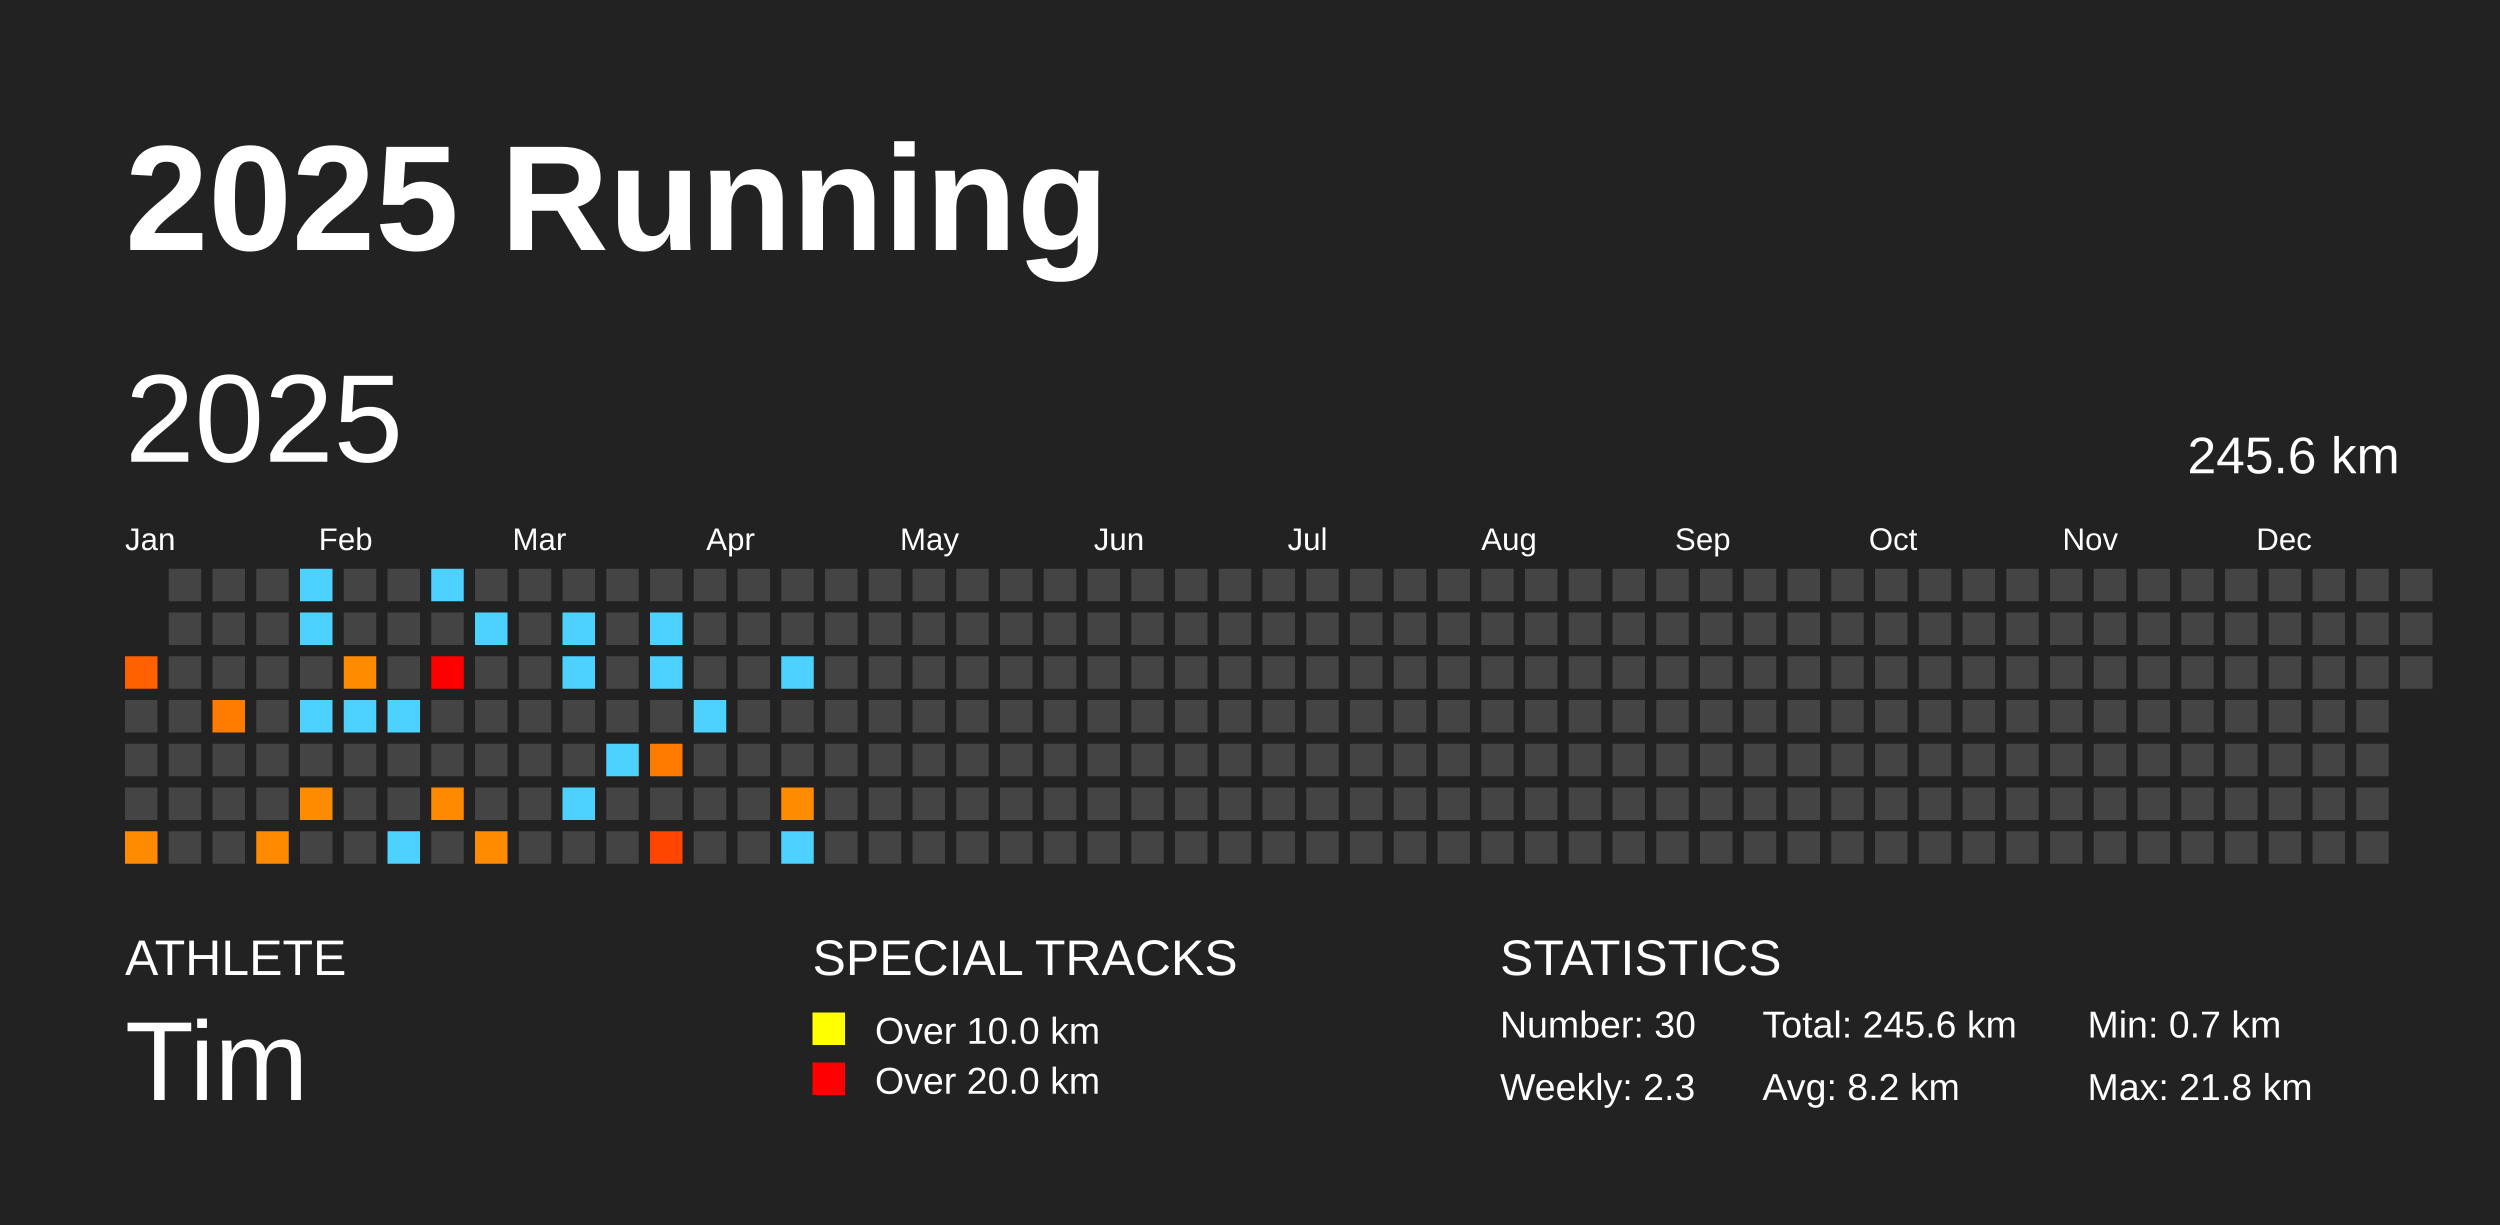
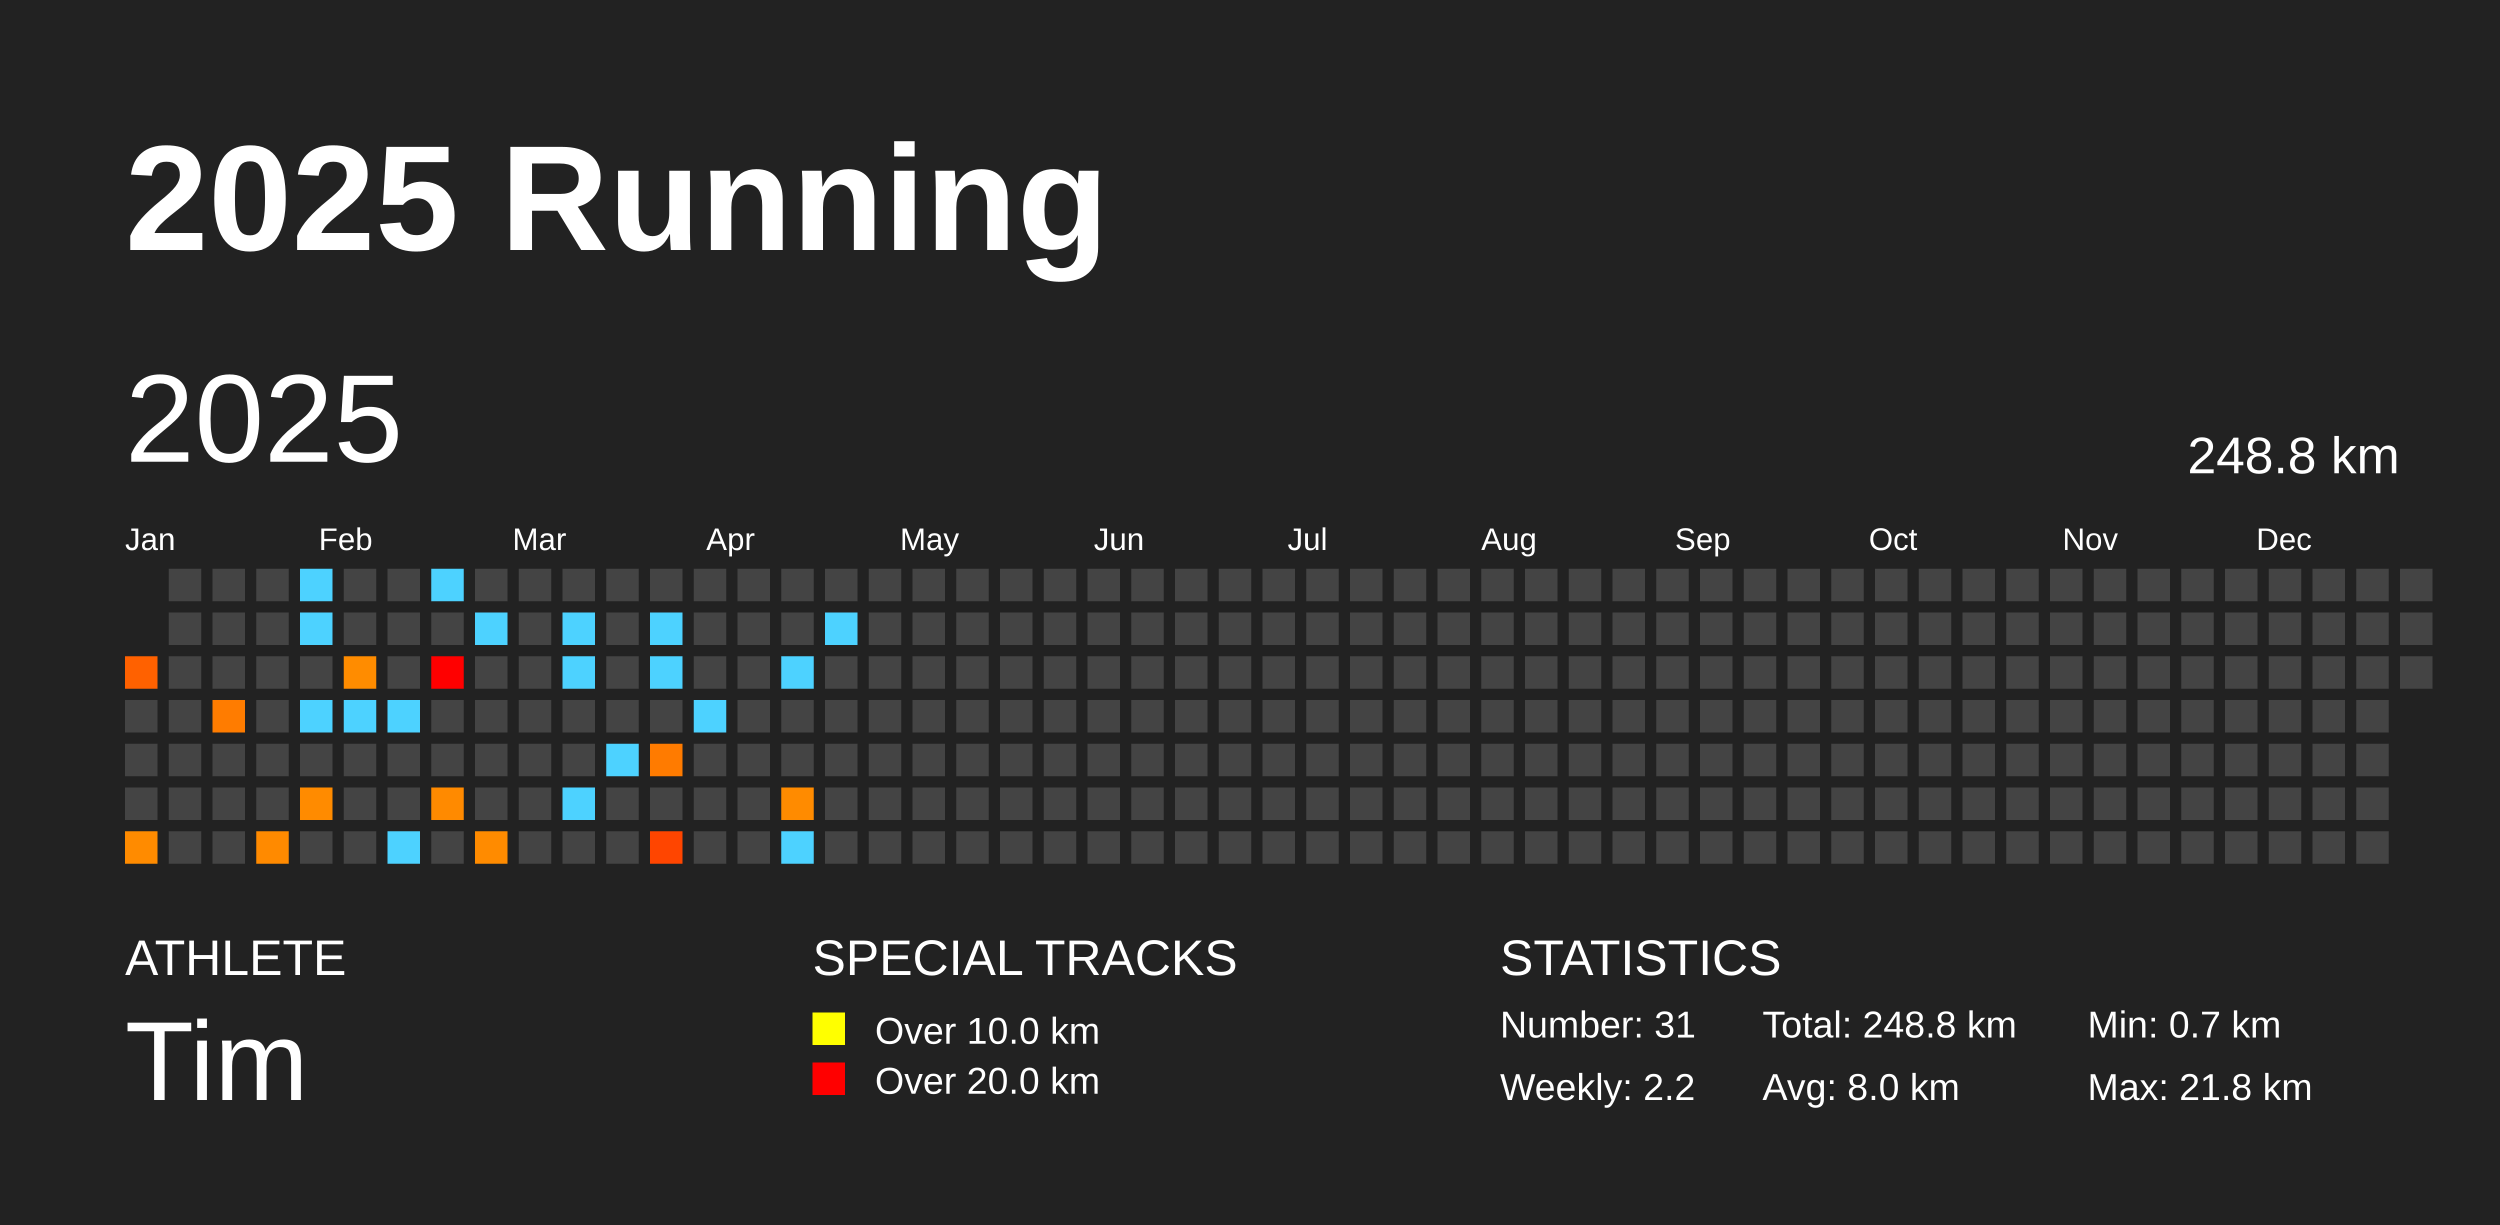
<svg xmlns="http://www.w3.org/2000/svg" baseProfile="full" height="98mm" version="1.1" viewBox="0,0,200,98" width="200mm">
  <defs />
  <rect fill="#222222" height="98" width="200" x="0" y="0" />
  <text fill="#FFFFFF" style="font-size:12px; font-family:Arial; font-weight:bold;" x="10" y="20">2025 Running</text>
  <text fill="#FFFFFF" style="font-size:4px; font-family:Arial" x="10" y="78">ATHLETE</text>
  <text fill="#FFFFFF" style="font-size:9px; font-family:Arial" x="10" y="88">Tim</text>
  <text fill="#FFFFFF" style="font-size:4px; font-family:Arial" x="65" y="78">SPECIAL TRACKS</text>
  <rect fill="yellow" height="2.6" width="2.6" x="65" y="81" />
  <text fill="#FFFFFF" style="font-size:3px; font-family:Arial" x="70" y="83.5">Over 10.0 km</text>
  <rect fill="red" height="2.6" width="2.6" x="65" y="85" />
  <text fill="#FFFFFF" style="font-size:3px; font-family:Arial" x="70" y="87.5">Over 20.0 km</text>
  <text fill="#FFFFFF" style="font-size:4px; font-family:Arial" x="120" y="78">STATISTICS</text>
-   <text fill="#FFFFFF" style="font-size:3px; font-family:Arial" x="120" y="83">Number: 30</text>
-   <text fill="#FFFFFF" style="font-size:3px; font-family:Arial" x="120" y="88">Weekly: 2.3</text>
-   <text fill="#FFFFFF" style="font-size:3px; font-family:Arial" x="141" y="83">Total: 245.6 km</text>
-   <text fill="#FFFFFF" style="font-size:3px; font-family:Arial" x="141" y="88">Avg: 8.2 km</text>
+   <text fill="#FFFFFF" style="font-size:3px; font-family:Arial" x="120" y="83">Number: 31</text>
+   <text fill="#FFFFFF" style="font-size:3px; font-family:Arial" x="120" y="88">Weekly: 2.2</text>
+   <text fill="#FFFFFF" style="font-size:3px; font-family:Arial" x="141" y="83">Total: 248.8 km</text>
+   <text fill="#FFFFFF" style="font-size:3px; font-family:Arial" x="141" y="88">Avg: 8.0 km</text>
  <text fill="#FFFFFF" style="font-size:3px; font-family:Arial" x="167" y="83">Min: 0.7 km</text>
  <text fill="#FFFFFF" style="font-size:3px; font-family:Arial" x="167" y="88">Max: 21.8 km</text>
  <text dominant-baseline="hanging" fill="#FFFFFF" style="font-size:10.0px; font-family:Arial;" x="10" y="30">2025</text>
-   <text dominant-baseline="hanging" fill="#FFFFFF" style="font-size:4.125px; font-family:Arial;" x="175" y="35">245.6 km</text>
+   <text dominant-baseline="hanging" fill="#FFFFFF" style="font-size:4.125px; font-family:Arial;" x="175" y="35">248.8 km</text>
  <text fill="#FFFFFF" style="font-size:2.5px; font-family:Arial" x="10.0" y="44">Jan</text>
  <text fill="#FFFFFF" style="font-size:2.5px; font-family:Arial" x="25.5" y="44">Feb</text>
  <text fill="#FFFFFF" style="font-size:2.5px; font-family:Arial" x="41.0" y="44">Mar</text>
  <text fill="#FFFFFF" style="font-size:2.5px; font-family:Arial" x="56.5" y="44">Apr</text>
  <text fill="#FFFFFF" style="font-size:2.5px; font-family:Arial" x="72.0" y="44">May</text>
  <text fill="#FFFFFF" style="font-size:2.5px; font-family:Arial" x="87.5" y="44">Jun</text>
  <text fill="#FFFFFF" style="font-size:2.5px; font-family:Arial" x="103.0" y="44">Jul</text>
  <text fill="#FFFFFF" style="font-size:2.5px; font-family:Arial" x="118.5" y="44">Aug</text>
  <text fill="#FFFFFF" style="font-size:2.5px; font-family:Arial" x="134.0" y="44">Sep</text>
  <text fill="#FFFFFF" style="font-size:2.5px; font-family:Arial" x="149.5" y="44">Oct</text>
  <text fill="#FFFFFF" style="font-size:2.5px; font-family:Arial" x="165.0" y="44">Nov</text>
  <text fill="#FFFFFF" style="font-size:2.5px; font-family:Arial" x="180.5" y="44">Dec</text>
  <rect fill="#ff6100" height="2.6" width="2.6" x="10.0" y="52.5" />
  <rect fill="#444444" height="2.6" width="2.6" x="10.0" y="56.0" />
  <rect fill="#444444" height="2.6" width="2.6" x="10.0" y="59.5" />
  <rect fill="#444444" height="2.6" width="2.6" x="10.0" y="63.0" />
  <rect fill="#ff8b00" height="2.6" width="2.6" x="10.0" y="66.5" />
  <rect fill="#444444" height="2.6" width="2.6" x="13.5" y="45.5" />
  <rect fill="#444444" height="2.6" width="2.6" x="13.5" y="49.0" />
  <rect fill="#444444" height="2.6" width="2.6" x="13.5" y="52.5" />
  <rect fill="#444444" height="2.6" width="2.6" x="13.5" y="56.0" />
  <rect fill="#444444" height="2.6" width="2.6" x="13.5" y="59.5" />
  <rect fill="#444444" height="2.6" width="2.6" x="13.5" y="63.0" />
  <rect fill="#444444" height="2.6" width="2.6" x="13.5" y="66.5" />
  <rect fill="#444444" height="2.6" width="2.6" x="17.0" y="45.5" />
  <rect fill="#444444" height="2.6" width="2.6" x="17.0" y="49.0" />
  <rect fill="#444444" height="2.6" width="2.6" x="17.0" y="52.5" />
  <rect fill="#ff7c00" height="2.6" width="2.6" x="17.0" y="56.0" />
  <rect fill="#444444" height="2.6" width="2.6" x="17.0" y="59.5" />
  <rect fill="#444444" height="2.6" width="2.6" x="17.0" y="63.0" />
  <rect fill="#444444" height="2.6" width="2.6" x="17.0" y="66.5" />
  <rect fill="#444444" height="2.6" width="2.6" x="20.5" y="45.5" />
  <rect fill="#444444" height="2.6" width="2.6" x="20.5" y="49.0" />
  <rect fill="#444444" height="2.6" width="2.6" x="20.5" y="52.5" />
  <rect fill="#444444" height="2.6" width="2.6" x="20.5" y="56.0" />
  <rect fill="#444444" height="2.6" width="2.6" x="20.5" y="59.5" />
  <rect fill="#444444" height="2.6" width="2.6" x="20.5" y="63.0" />
  <rect fill="#ff8a00" height="2.6" width="2.6" x="20.5" y="66.5" />
  <rect fill="#4dd2ff" height="2.6" width="2.6" x="24.0" y="45.5" />
  <rect fill="#4dd2ff" height="2.6" width="2.6" x="24.0" y="49.0" />
  <rect fill="#444444" height="2.6" width="2.6" x="24.0" y="52.5" />
  <rect fill="#4dd2ff" height="2.6" width="2.6" x="24.0" y="56.0" />
  <rect fill="#444444" height="2.6" width="2.6" x="24.0" y="59.5" />
  <rect fill="#ff8b00" height="2.6" width="2.6" x="24.0" y="63.0" />
  <rect fill="#444444" height="2.6" width="2.6" x="24.0" y="66.5" />
  <rect fill="#444444" height="2.6" width="2.6" x="27.5" y="45.5" />
  <rect fill="#444444" height="2.6" width="2.6" x="27.5" y="49.0" />
  <rect fill="#ff8c00" height="2.6" width="2.6" x="27.5" y="52.5" />
  <rect fill="#4dd2ff" height="2.6" width="2.6" x="27.5" y="56.0" />
  <rect fill="#444444" height="2.6" width="2.6" x="27.5" y="59.5" />
  <rect fill="#444444" height="2.6" width="2.6" x="27.5" y="63.0" />
  <rect fill="#444444" height="2.6" width="2.6" x="27.5" y="66.5" />
  <rect fill="#444444" height="2.6" width="2.6" x="31.0" y="45.5" />
  <rect fill="#444444" height="2.6" width="2.6" x="31.0" y="49.0" />
  <rect fill="#444444" height="2.6" width="2.6" x="31.0" y="52.5" />
  <rect fill="#4dd2ff" height="2.6" width="2.6" x="31.0" y="56.0" />
  <rect fill="#444444" height="2.6" width="2.6" x="31.0" y="59.5" />
  <rect fill="#444444" height="2.6" width="2.6" x="31.0" y="63.0" />
  <rect fill="#4dd2ff" height="2.6" width="2.6" x="31.0" y="66.5" />
  <rect fill="#4dd2ff" height="2.6" width="2.6" x="34.5" y="45.5" />
  <rect fill="#444444" height="2.6" width="2.6" x="34.5" y="49.0" />
  <rect fill="red" height="2.6" width="2.6" x="34.5" y="52.5" />
  <rect fill="#444444" height="2.6" width="2.6" x="34.5" y="56.0" />
  <rect fill="#444444" height="2.6" width="2.6" x="34.5" y="59.5" />
  <rect fill="#ff8a00" height="2.6" width="2.6" x="34.5" y="63.0" />
  <rect fill="#444444" height="2.6" width="2.6" x="34.5" y="66.5" />
  <rect fill="#444444" height="2.6" width="2.6" x="38.0" y="45.5" />
  <rect fill="#4dd2ff" height="2.6" width="2.6" x="38.0" y="49.0" />
  <rect fill="#444444" height="2.6" width="2.6" x="38.0" y="52.5" />
  <rect fill="#444444" height="2.6" width="2.6" x="38.0" y="56.0" />
  <rect fill="#444444" height="2.6" width="2.6" x="38.0" y="59.5" />
  <rect fill="#444444" height="2.6" width="2.6" x="38.0" y="63.0" />
  <rect fill="#ff8b00" height="2.6" width="2.6" x="38.0" y="66.5" />
  <rect fill="#444444" height="2.6" width="2.6" x="41.5" y="45.5" />
  <rect fill="#444444" height="2.6" width="2.6" x="41.5" y="49.0" />
  <rect fill="#444444" height="2.6" width="2.6" x="41.5" y="52.5" />
  <rect fill="#444444" height="2.6" width="2.6" x="41.5" y="56.0" />
  <rect fill="#444444" height="2.6" width="2.6" x="41.5" y="59.5" />
  <rect fill="#444444" height="2.6" width="2.6" x="41.5" y="63.0" />
  <rect fill="#444444" height="2.6" width="2.6" x="41.5" y="66.5" />
  <rect fill="#444444" height="2.6" width="2.6" x="45.0" y="45.5" />
  <rect fill="#4dd2ff" height="2.6" width="2.6" x="45.0" y="49.0" />
  <rect fill="#4dd2ff" height="2.6" width="2.6" x="45.0" y="52.5" />
  <rect fill="#444444" height="2.6" width="2.6" x="45.0" y="56.0" />
  <rect fill="#444444" height="2.6" width="2.6" x="45.0" y="59.5" />
  <rect fill="#4dd2ff" height="2.6" width="2.6" x="45.0" y="63.0" />
  <rect fill="#444444" height="2.6" width="2.6" x="45.0" y="66.5" />
  <rect fill="#444444" height="2.6" width="2.6" x="48.5" y="45.5" />
  <rect fill="#444444" height="2.6" width="2.6" x="48.5" y="49.0" />
  <rect fill="#444444" height="2.6" width="2.6" x="48.5" y="52.5" />
  <rect fill="#444444" height="2.6" width="2.6" x="48.5" y="56.0" />
  <rect fill="#4dd2ff" height="2.6" width="2.6" x="48.5" y="59.5" />
  <rect fill="#444444" height="2.6" width="2.6" x="48.5" y="63.0" />
  <rect fill="#444444" height="2.6" width="2.6" x="48.5" y="66.5" />
  <rect fill="#444444" height="2.6" width="2.6" x="52.0" y="45.5" />
  <rect fill="#4dd2ff" height="2.6" width="2.6" x="52.0" y="49.0" />
  <rect fill="#4dd2ff" height="2.6" width="2.6" x="52.0" y="52.5" />
  <rect fill="#444444" height="2.6" width="2.6" x="52.0" y="56.0" />
  <rect fill="#ff7b00" height="2.6" width="2.6" x="52.0" y="59.5" />
  <rect fill="#444444" height="2.6" width="2.6" x="52.0" y="63.0" />
  <rect fill="#ff4500" height="2.6" width="2.6" x="52.0" y="66.5" />
  <rect fill="#444444" height="2.6" width="2.6" x="55.5" y="45.5" />
  <rect fill="#444444" height="2.6" width="2.6" x="55.5" y="49.0" />
  <rect fill="#444444" height="2.6" width="2.6" x="55.5" y="52.5" />
  <rect fill="#4dd2ff" height="2.6" width="2.6" x="55.5" y="56.0" />
  <rect fill="#444444" height="2.6" width="2.6" x="55.5" y="59.5" />
  <rect fill="#444444" height="2.6" width="2.6" x="55.5" y="63.0" />
  <rect fill="#444444" height="2.6" width="2.6" x="55.5" y="66.5" />
  <rect fill="#444444" height="2.6" width="2.6" x="59.0" y="45.5" />
  <rect fill="#444444" height="2.6" width="2.6" x="59.0" y="49.0" />
  <rect fill="#444444" height="2.6" width="2.6" x="59.0" y="52.5" />
  <rect fill="#444444" height="2.6" width="2.6" x="59.0" y="56.0" />
  <rect fill="#444444" height="2.6" width="2.6" x="59.0" y="59.5" />
  <rect fill="#444444" height="2.6" width="2.6" x="59.0" y="63.0" />
  <rect fill="#444444" height="2.6" width="2.6" x="59.0" y="66.5" />
  <rect fill="#444444" height="2.6" width="2.6" x="62.5" y="45.5" />
  <rect fill="#444444" height="2.6" width="2.6" x="62.5" y="49.0" />
  <rect fill="#4dd2ff" height="2.6" width="2.6" x="62.5" y="52.5" />
  <rect fill="#444444" height="2.6" width="2.6" x="62.5" y="56.0" />
  <rect fill="#444444" height="2.6" width="2.6" x="62.5" y="59.5" />
  <rect fill="#ff8b00" height="2.6" width="2.6" x="62.5" y="63.0" />
  <rect fill="#4dd2ff" height="2.6" width="2.6" x="62.5" y="66.5" />
  <rect fill="#444444" height="2.6" width="2.6" x="66.0" y="45.5" />
-   <rect fill="#444444" height="2.6" width="2.6" x="66.0" y="49.0" />
+   <rect fill="#4dd2ff" height="2.6" width="2.6" x="66.0" y="49.0" />
  <rect fill="#444444" height="2.6" width="2.6" x="66.0" y="52.5" />
  <rect fill="#444444" height="2.6" width="2.6" x="66.0" y="56.0" />
  <rect fill="#444444" height="2.6" width="2.6" x="66.0" y="59.5" />
  <rect fill="#444444" height="2.6" width="2.6" x="66.0" y="63.0" />
  <rect fill="#444444" height="2.6" width="2.6" x="66.0" y="66.5" />
  <rect fill="#444444" height="2.6" width="2.6" x="69.5" y="45.5" />
  <rect fill="#444444" height="2.6" width="2.6" x="69.5" y="49.0" />
  <rect fill="#444444" height="2.6" width="2.6" x="69.5" y="52.5" />
  <rect fill="#444444" height="2.6" width="2.6" x="69.5" y="56.0" />
  <rect fill="#444444" height="2.6" width="2.6" x="69.5" y="59.5" />
  <rect fill="#444444" height="2.6" width="2.6" x="69.5" y="63.0" />
  <rect fill="#444444" height="2.6" width="2.6" x="69.5" y="66.5" />
  <rect fill="#444444" height="2.6" width="2.6" x="73.0" y="45.5" />
  <rect fill="#444444" height="2.6" width="2.6" x="73.0" y="49.0" />
  <rect fill="#444444" height="2.6" width="2.6" x="73.0" y="52.5" />
  <rect fill="#444444" height="2.6" width="2.6" x="73.0" y="56.0" />
  <rect fill="#444444" height="2.6" width="2.6" x="73.0" y="59.5" />
  <rect fill="#444444" height="2.6" width="2.6" x="73.0" y="63.0" />
  <rect fill="#444444" height="2.6" width="2.6" x="73.0" y="66.5" />
  <rect fill="#444444" height="2.6" width="2.6" x="76.5" y="45.5" />
  <rect fill="#444444" height="2.6" width="2.6" x="76.5" y="49.0" />
  <rect fill="#444444" height="2.6" width="2.6" x="76.5" y="52.5" />
  <rect fill="#444444" height="2.6" width="2.6" x="76.5" y="56.0" />
  <rect fill="#444444" height="2.6" width="2.6" x="76.5" y="59.5" />
  <rect fill="#444444" height="2.6" width="2.6" x="76.5" y="63.0" />
  <rect fill="#444444" height="2.6" width="2.6" x="76.5" y="66.5" />
  <rect fill="#444444" height="2.6" width="2.6" x="80.0" y="45.5" />
  <rect fill="#444444" height="2.6" width="2.6" x="80.0" y="49.0" />
  <rect fill="#444444" height="2.6" width="2.6" x="80.0" y="52.5" />
  <rect fill="#444444" height="2.6" width="2.6" x="80.0" y="56.0" />
  <rect fill="#444444" height="2.6" width="2.6" x="80.0" y="59.5" />
  <rect fill="#444444" height="2.6" width="2.6" x="80.0" y="63.0" />
  <rect fill="#444444" height="2.6" width="2.6" x="80.0" y="66.5" />
  <rect fill="#444444" height="2.6" width="2.6" x="83.5" y="45.5" />
  <rect fill="#444444" height="2.6" width="2.6" x="83.5" y="49.0" />
  <rect fill="#444444" height="2.6" width="2.6" x="83.5" y="52.5" />
  <rect fill="#444444" height="2.6" width="2.6" x="83.5" y="56.0" />
  <rect fill="#444444" height="2.6" width="2.6" x="83.5" y="59.5" />
  <rect fill="#444444" height="2.6" width="2.6" x="83.5" y="63.0" />
  <rect fill="#444444" height="2.6" width="2.6" x="83.5" y="66.5" />
  <rect fill="#444444" height="2.6" width="2.6" x="87.0" y="45.5" />
  <rect fill="#444444" height="2.6" width="2.6" x="87.0" y="49.0" />
  <rect fill="#444444" height="2.6" width="2.6" x="87.0" y="52.5" />
  <rect fill="#444444" height="2.6" width="2.6" x="87.0" y="56.0" />
  <rect fill="#444444" height="2.6" width="2.6" x="87.0" y="59.5" />
  <rect fill="#444444" height="2.6" width="2.6" x="87.0" y="63.0" />
  <rect fill="#444444" height="2.6" width="2.6" x="87.0" y="66.5" />
  <rect fill="#444444" height="2.6" width="2.6" x="90.5" y="45.5" />
  <rect fill="#444444" height="2.6" width="2.6" x="90.5" y="49.0" />
  <rect fill="#444444" height="2.6" width="2.6" x="90.5" y="52.5" />
  <rect fill="#444444" height="2.6" width="2.6" x="90.5" y="56.0" />
  <rect fill="#444444" height="2.6" width="2.6" x="90.5" y="59.5" />
  <rect fill="#444444" height="2.6" width="2.6" x="90.5" y="63.0" />
  <rect fill="#444444" height="2.6" width="2.6" x="90.5" y="66.5" />
  <rect fill="#444444" height="2.6" width="2.6" x="94.0" y="45.5" />
  <rect fill="#444444" height="2.6" width="2.6" x="94.0" y="49.0" />
  <rect fill="#444444" height="2.6" width="2.6" x="94.0" y="52.5" />
  <rect fill="#444444" height="2.6" width="2.6" x="94.0" y="56.0" />
  <rect fill="#444444" height="2.6" width="2.6" x="94.0" y="59.5" />
  <rect fill="#444444" height="2.6" width="2.6" x="94.0" y="63.0" />
  <rect fill="#444444" height="2.6" width="2.6" x="94.0" y="66.5" />
  <rect fill="#444444" height="2.6" width="2.6" x="97.5" y="45.5" />
  <rect fill="#444444" height="2.6" width="2.6" x="97.5" y="49.0" />
  <rect fill="#444444" height="2.6" width="2.6" x="97.5" y="52.5" />
  <rect fill="#444444" height="2.6" width="2.6" x="97.5" y="56.0" />
  <rect fill="#444444" height="2.6" width="2.6" x="97.5" y="59.5" />
  <rect fill="#444444" height="2.6" width="2.6" x="97.5" y="63.0" />
  <rect fill="#444444" height="2.6" width="2.6" x="97.5" y="66.5" />
  <rect fill="#444444" height="2.6" width="2.6" x="101.0" y="45.5" />
  <rect fill="#444444" height="2.6" width="2.6" x="101.0" y="49.0" />
  <rect fill="#444444" height="2.6" width="2.6" x="101.0" y="52.5" />
  <rect fill="#444444" height="2.6" width="2.6" x="101.0" y="56.0" />
  <rect fill="#444444" height="2.6" width="2.6" x="101.0" y="59.5" />
  <rect fill="#444444" height="2.6" width="2.6" x="101.0" y="63.0" />
  <rect fill="#444444" height="2.6" width="2.6" x="101.0" y="66.5" />
  <rect fill="#444444" height="2.6" width="2.6" x="104.5" y="45.5" />
  <rect fill="#444444" height="2.6" width="2.6" x="104.5" y="49.0" />
  <rect fill="#444444" height="2.6" width="2.6" x="104.5" y="52.5" />
  <rect fill="#444444" height="2.6" width="2.6" x="104.5" y="56.0" />
  <rect fill="#444444" height="2.6" width="2.6" x="104.5" y="59.5" />
  <rect fill="#444444" height="2.6" width="2.6" x="104.5" y="63.0" />
  <rect fill="#444444" height="2.6" width="2.6" x="104.5" y="66.5" />
  <rect fill="#444444" height="2.6" width="2.6" x="108.0" y="45.5" />
  <rect fill="#444444" height="2.6" width="2.6" x="108.0" y="49.0" />
  <rect fill="#444444" height="2.6" width="2.6" x="108.0" y="52.5" />
  <rect fill="#444444" height="2.6" width="2.6" x="108.0" y="56.0" />
  <rect fill="#444444" height="2.6" width="2.6" x="108.0" y="59.5" />
  <rect fill="#444444" height="2.6" width="2.6" x="108.0" y="63.0" />
  <rect fill="#444444" height="2.6" width="2.6" x="108.0" y="66.5" />
  <rect fill="#444444" height="2.6" width="2.6" x="111.5" y="45.5" />
  <rect fill="#444444" height="2.6" width="2.6" x="111.5" y="49.0" />
  <rect fill="#444444" height="2.6" width="2.6" x="111.5" y="52.5" />
  <rect fill="#444444" height="2.6" width="2.6" x="111.5" y="56.0" />
  <rect fill="#444444" height="2.6" width="2.6" x="111.5" y="59.5" />
  <rect fill="#444444" height="2.6" width="2.6" x="111.5" y="63.0" />
  <rect fill="#444444" height="2.6" width="2.6" x="111.5" y="66.5" />
  <rect fill="#444444" height="2.6" width="2.6" x="115.0" y="45.5" />
  <rect fill="#444444" height="2.6" width="2.6" x="115.0" y="49.0" />
  <rect fill="#444444" height="2.6" width="2.6" x="115.0" y="52.5" />
  <rect fill="#444444" height="2.6" width="2.6" x="115.0" y="56.0" />
  <rect fill="#444444" height="2.6" width="2.6" x="115.0" y="59.5" />
  <rect fill="#444444" height="2.6" width="2.6" x="115.0" y="63.0" />
  <rect fill="#444444" height="2.6" width="2.6" x="115.0" y="66.5" />
  <rect fill="#444444" height="2.6" width="2.6" x="118.5" y="45.5" />
  <rect fill="#444444" height="2.6" width="2.6" x="118.5" y="49.0" />
  <rect fill="#444444" height="2.6" width="2.6" x="118.5" y="52.5" />
  <rect fill="#444444" height="2.6" width="2.6" x="118.5" y="56.0" />
  <rect fill="#444444" height="2.6" width="2.6" x="118.5" y="59.5" />
  <rect fill="#444444" height="2.6" width="2.6" x="118.5" y="63.0" />
  <rect fill="#444444" height="2.6" width="2.6" x="118.5" y="66.5" />
  <rect fill="#444444" height="2.6" width="2.6" x="122.0" y="45.5" />
  <rect fill="#444444" height="2.6" width="2.6" x="122.0" y="49.0" />
  <rect fill="#444444" height="2.6" width="2.6" x="122.0" y="52.5" />
  <rect fill="#444444" height="2.6" width="2.6" x="122.0" y="56.0" />
  <rect fill="#444444" height="2.6" width="2.6" x="122.0" y="59.5" />
  <rect fill="#444444" height="2.6" width="2.6" x="122.0" y="63.0" />
  <rect fill="#444444" height="2.6" width="2.6" x="122.0" y="66.5" />
  <rect fill="#444444" height="2.6" width="2.6" x="125.5" y="45.5" />
  <rect fill="#444444" height="2.6" width="2.6" x="125.5" y="49.0" />
  <rect fill="#444444" height="2.6" width="2.6" x="125.5" y="52.5" />
  <rect fill="#444444" height="2.6" width="2.6" x="125.5" y="56.0" />
  <rect fill="#444444" height="2.6" width="2.6" x="125.5" y="59.5" />
  <rect fill="#444444" height="2.6" width="2.6" x="125.5" y="63.0" />
  <rect fill="#444444" height="2.6" width="2.6" x="125.5" y="66.5" />
  <rect fill="#444444" height="2.6" width="2.6" x="129.0" y="45.5" />
  <rect fill="#444444" height="2.6" width="2.6" x="129.0" y="49.0" />
  <rect fill="#444444" height="2.6" width="2.6" x="129.0" y="52.5" />
  <rect fill="#444444" height="2.6" width="2.6" x="129.0" y="56.0" />
  <rect fill="#444444" height="2.6" width="2.6" x="129.0" y="59.5" />
  <rect fill="#444444" height="2.6" width="2.6" x="129.0" y="63.0" />
  <rect fill="#444444" height="2.6" width="2.6" x="129.0" y="66.5" />
  <rect fill="#444444" height="2.6" width="2.6" x="132.5" y="45.5" />
  <rect fill="#444444" height="2.6" width="2.6" x="132.5" y="49.0" />
  <rect fill="#444444" height="2.6" width="2.6" x="132.5" y="52.5" />
  <rect fill="#444444" height="2.6" width="2.6" x="132.5" y="56.0" />
  <rect fill="#444444" height="2.6" width="2.6" x="132.5" y="59.5" />
  <rect fill="#444444" height="2.6" width="2.6" x="132.5" y="63.0" />
  <rect fill="#444444" height="2.6" width="2.6" x="132.5" y="66.5" />
  <rect fill="#444444" height="2.6" width="2.6" x="136.0" y="45.5" />
  <rect fill="#444444" height="2.6" width="2.6" x="136.0" y="49.0" />
  <rect fill="#444444" height="2.6" width="2.6" x="136.0" y="52.5" />
  <rect fill="#444444" height="2.6" width="2.6" x="136.0" y="56.0" />
  <rect fill="#444444" height="2.6" width="2.6" x="136.0" y="59.5" />
  <rect fill="#444444" height="2.6" width="2.6" x="136.0" y="63.0" />
  <rect fill="#444444" height="2.6" width="2.6" x="136.0" y="66.5" />
  <rect fill="#444444" height="2.6" width="2.6" x="139.5" y="45.5" />
  <rect fill="#444444" height="2.6" width="2.6" x="139.5" y="49.0" />
  <rect fill="#444444" height="2.6" width="2.6" x="139.5" y="52.5" />
  <rect fill="#444444" height="2.6" width="2.6" x="139.5" y="56.0" />
  <rect fill="#444444" height="2.6" width="2.6" x="139.5" y="59.5" />
  <rect fill="#444444" height="2.6" width="2.6" x="139.5" y="63.0" />
  <rect fill="#444444" height="2.6" width="2.6" x="139.5" y="66.5" />
  <rect fill="#444444" height="2.6" width="2.6" x="143.0" y="45.5" />
  <rect fill="#444444" height="2.6" width="2.6" x="143.0" y="49.0" />
  <rect fill="#444444" height="2.6" width="2.6" x="143.0" y="52.5" />
  <rect fill="#444444" height="2.6" width="2.6" x="143.0" y="56.0" />
  <rect fill="#444444" height="2.6" width="2.6" x="143.0" y="59.5" />
  <rect fill="#444444" height="2.6" width="2.6" x="143.0" y="63.0" />
  <rect fill="#444444" height="2.6" width="2.6" x="143.0" y="66.5" />
  <rect fill="#444444" height="2.6" width="2.6" x="146.5" y="45.5" />
  <rect fill="#444444" height="2.6" width="2.6" x="146.5" y="49.0" />
  <rect fill="#444444" height="2.6" width="2.6" x="146.5" y="52.5" />
  <rect fill="#444444" height="2.6" width="2.6" x="146.5" y="56.0" />
  <rect fill="#444444" height="2.6" width="2.6" x="146.5" y="59.5" />
  <rect fill="#444444" height="2.6" width="2.6" x="146.5" y="63.0" />
  <rect fill="#444444" height="2.6" width="2.6" x="146.5" y="66.5" />
  <rect fill="#444444" height="2.6" width="2.6" x="150.0" y="45.5" />
  <rect fill="#444444" height="2.6" width="2.6" x="150.0" y="49.0" />
  <rect fill="#444444" height="2.6" width="2.6" x="150.0" y="52.5" />
  <rect fill="#444444" height="2.6" width="2.6" x="150.0" y="56.0" />
  <rect fill="#444444" height="2.6" width="2.6" x="150.0" y="59.5" />
  <rect fill="#444444" height="2.6" width="2.6" x="150.0" y="63.0" />
  <rect fill="#444444" height="2.6" width="2.6" x="150.0" y="66.5" />
  <rect fill="#444444" height="2.6" width="2.6" x="153.5" y="45.5" />
  <rect fill="#444444" height="2.6" width="2.6" x="153.5" y="49.0" />
  <rect fill="#444444" height="2.6" width="2.6" x="153.5" y="52.5" />
  <rect fill="#444444" height="2.6" width="2.6" x="153.5" y="56.0" />
  <rect fill="#444444" height="2.6" width="2.6" x="153.5" y="59.5" />
  <rect fill="#444444" height="2.6" width="2.6" x="153.5" y="63.0" />
  <rect fill="#444444" height="2.6" width="2.6" x="153.5" y="66.5" />
  <rect fill="#444444" height="2.6" width="2.6" x="157.0" y="45.5" />
  <rect fill="#444444" height="2.6" width="2.6" x="157.0" y="49.0" />
  <rect fill="#444444" height="2.6" width="2.6" x="157.0" y="52.5" />
  <rect fill="#444444" height="2.6" width="2.6" x="157.0" y="56.0" />
  <rect fill="#444444" height="2.6" width="2.6" x="157.0" y="59.5" />
  <rect fill="#444444" height="2.6" width="2.6" x="157.0" y="63.0" />
  <rect fill="#444444" height="2.6" width="2.6" x="157.0" y="66.5" />
  <rect fill="#444444" height="2.6" width="2.6" x="160.5" y="45.5" />
  <rect fill="#444444" height="2.6" width="2.6" x="160.5" y="49.0" />
  <rect fill="#444444" height="2.6" width="2.6" x="160.5" y="52.5" />
  <rect fill="#444444" height="2.6" width="2.6" x="160.5" y="56.0" />
  <rect fill="#444444" height="2.6" width="2.6" x="160.5" y="59.5" />
  <rect fill="#444444" height="2.6" width="2.6" x="160.5" y="63.0" />
  <rect fill="#444444" height="2.6" width="2.6" x="160.5" y="66.5" />
  <rect fill="#444444" height="2.6" width="2.6" x="164.0" y="45.5" />
  <rect fill="#444444" height="2.6" width="2.6" x="164.0" y="49.0" />
  <rect fill="#444444" height="2.6" width="2.6" x="164.0" y="52.5" />
  <rect fill="#444444" height="2.6" width="2.6" x="164.0" y="56.0" />
  <rect fill="#444444" height="2.6" width="2.6" x="164.0" y="59.5" />
  <rect fill="#444444" height="2.6" width="2.6" x="164.0" y="63.0" />
  <rect fill="#444444" height="2.6" width="2.6" x="164.0" y="66.5" />
  <rect fill="#444444" height="2.6" width="2.6" x="167.5" y="45.5" />
  <rect fill="#444444" height="2.6" width="2.6" x="167.5" y="49.0" />
  <rect fill="#444444" height="2.6" width="2.6" x="167.5" y="52.5" />
  <rect fill="#444444" height="2.6" width="2.6" x="167.5" y="56.0" />
  <rect fill="#444444" height="2.6" width="2.6" x="167.5" y="59.5" />
  <rect fill="#444444" height="2.6" width="2.6" x="167.5" y="63.0" />
  <rect fill="#444444" height="2.6" width="2.6" x="167.5" y="66.5" />
  <rect fill="#444444" height="2.6" width="2.6" x="171.0" y="45.5" />
  <rect fill="#444444" height="2.6" width="2.6" x="171.0" y="49.0" />
  <rect fill="#444444" height="2.6" width="2.6" x="171.0" y="52.5" />
  <rect fill="#444444" height="2.6" width="2.6" x="171.0" y="56.0" />
  <rect fill="#444444" height="2.6" width="2.6" x="171.0" y="59.5" />
  <rect fill="#444444" height="2.6" width="2.6" x="171.0" y="63.0" />
  <rect fill="#444444" height="2.6" width="2.6" x="171.0" y="66.5" />
  <rect fill="#444444" height="2.6" width="2.6" x="174.5" y="45.5" />
  <rect fill="#444444" height="2.6" width="2.6" x="174.5" y="49.0" />
  <rect fill="#444444" height="2.6" width="2.6" x="174.5" y="52.5" />
  <rect fill="#444444" height="2.6" width="2.6" x="174.5" y="56.0" />
  <rect fill="#444444" height="2.6" width="2.6" x="174.5" y="59.5" />
  <rect fill="#444444" height="2.6" width="2.6" x="174.5" y="63.0" />
  <rect fill="#444444" height="2.6" width="2.6" x="174.5" y="66.5" />
  <rect fill="#444444" height="2.6" width="2.6" x="178.0" y="45.5" />
  <rect fill="#444444" height="2.6" width="2.6" x="178.0" y="49.0" />
  <rect fill="#444444" height="2.6" width="2.6" x="178.0" y="52.5" />
  <rect fill="#444444" height="2.6" width="2.6" x="178.0" y="56.0" />
  <rect fill="#444444" height="2.6" width="2.6" x="178.0" y="59.5" />
  <rect fill="#444444" height="2.6" width="2.6" x="178.0" y="63.0" />
  <rect fill="#444444" height="2.6" width="2.6" x="178.0" y="66.5" />
  <rect fill="#444444" height="2.6" width="2.6" x="181.5" y="45.5" />
  <rect fill="#444444" height="2.6" width="2.6" x="181.5" y="49.0" />
  <rect fill="#444444" height="2.6" width="2.6" x="181.5" y="52.5" />
  <rect fill="#444444" height="2.6" width="2.6" x="181.5" y="56.0" />
  <rect fill="#444444" height="2.6" width="2.6" x="181.5" y="59.5" />
  <rect fill="#444444" height="2.6" width="2.6" x="181.5" y="63.0" />
  <rect fill="#444444" height="2.6" width="2.6" x="181.5" y="66.5" />
  <rect fill="#444444" height="2.6" width="2.6" x="185.0" y="45.5" />
  <rect fill="#444444" height="2.6" width="2.6" x="185.0" y="49.0" />
  <rect fill="#444444" height="2.6" width="2.6" x="185.0" y="52.5" />
  <rect fill="#444444" height="2.6" width="2.6" x="185.0" y="56.0" />
  <rect fill="#444444" height="2.6" width="2.6" x="185.0" y="59.5" />
  <rect fill="#444444" height="2.6" width="2.6" x="185.0" y="63.0" />
  <rect fill="#444444" height="2.6" width="2.6" x="185.0" y="66.5" />
  <rect fill="#444444" height="2.6" width="2.6" x="188.5" y="45.5" />
  <rect fill="#444444" height="2.6" width="2.6" x="188.5" y="49.0" />
  <rect fill="#444444" height="2.6" width="2.6" x="188.5" y="52.5" />
  <rect fill="#444444" height="2.6" width="2.6" x="188.5" y="56.0" />
  <rect fill="#444444" height="2.6" width="2.6" x="188.5" y="59.5" />
  <rect fill="#444444" height="2.6" width="2.6" x="188.5" y="63.0" />
  <rect fill="#444444" height="2.6" width="2.6" x="188.5" y="66.5" />
  <rect fill="#444444" height="2.6" width="2.6" x="192.0" y="45.5" />
  <rect fill="#444444" height="2.6" width="2.6" x="192.0" y="49.0" />
  <rect fill="#444444" height="2.6" width="2.6" x="192.0" y="52.5" />
</svg>
